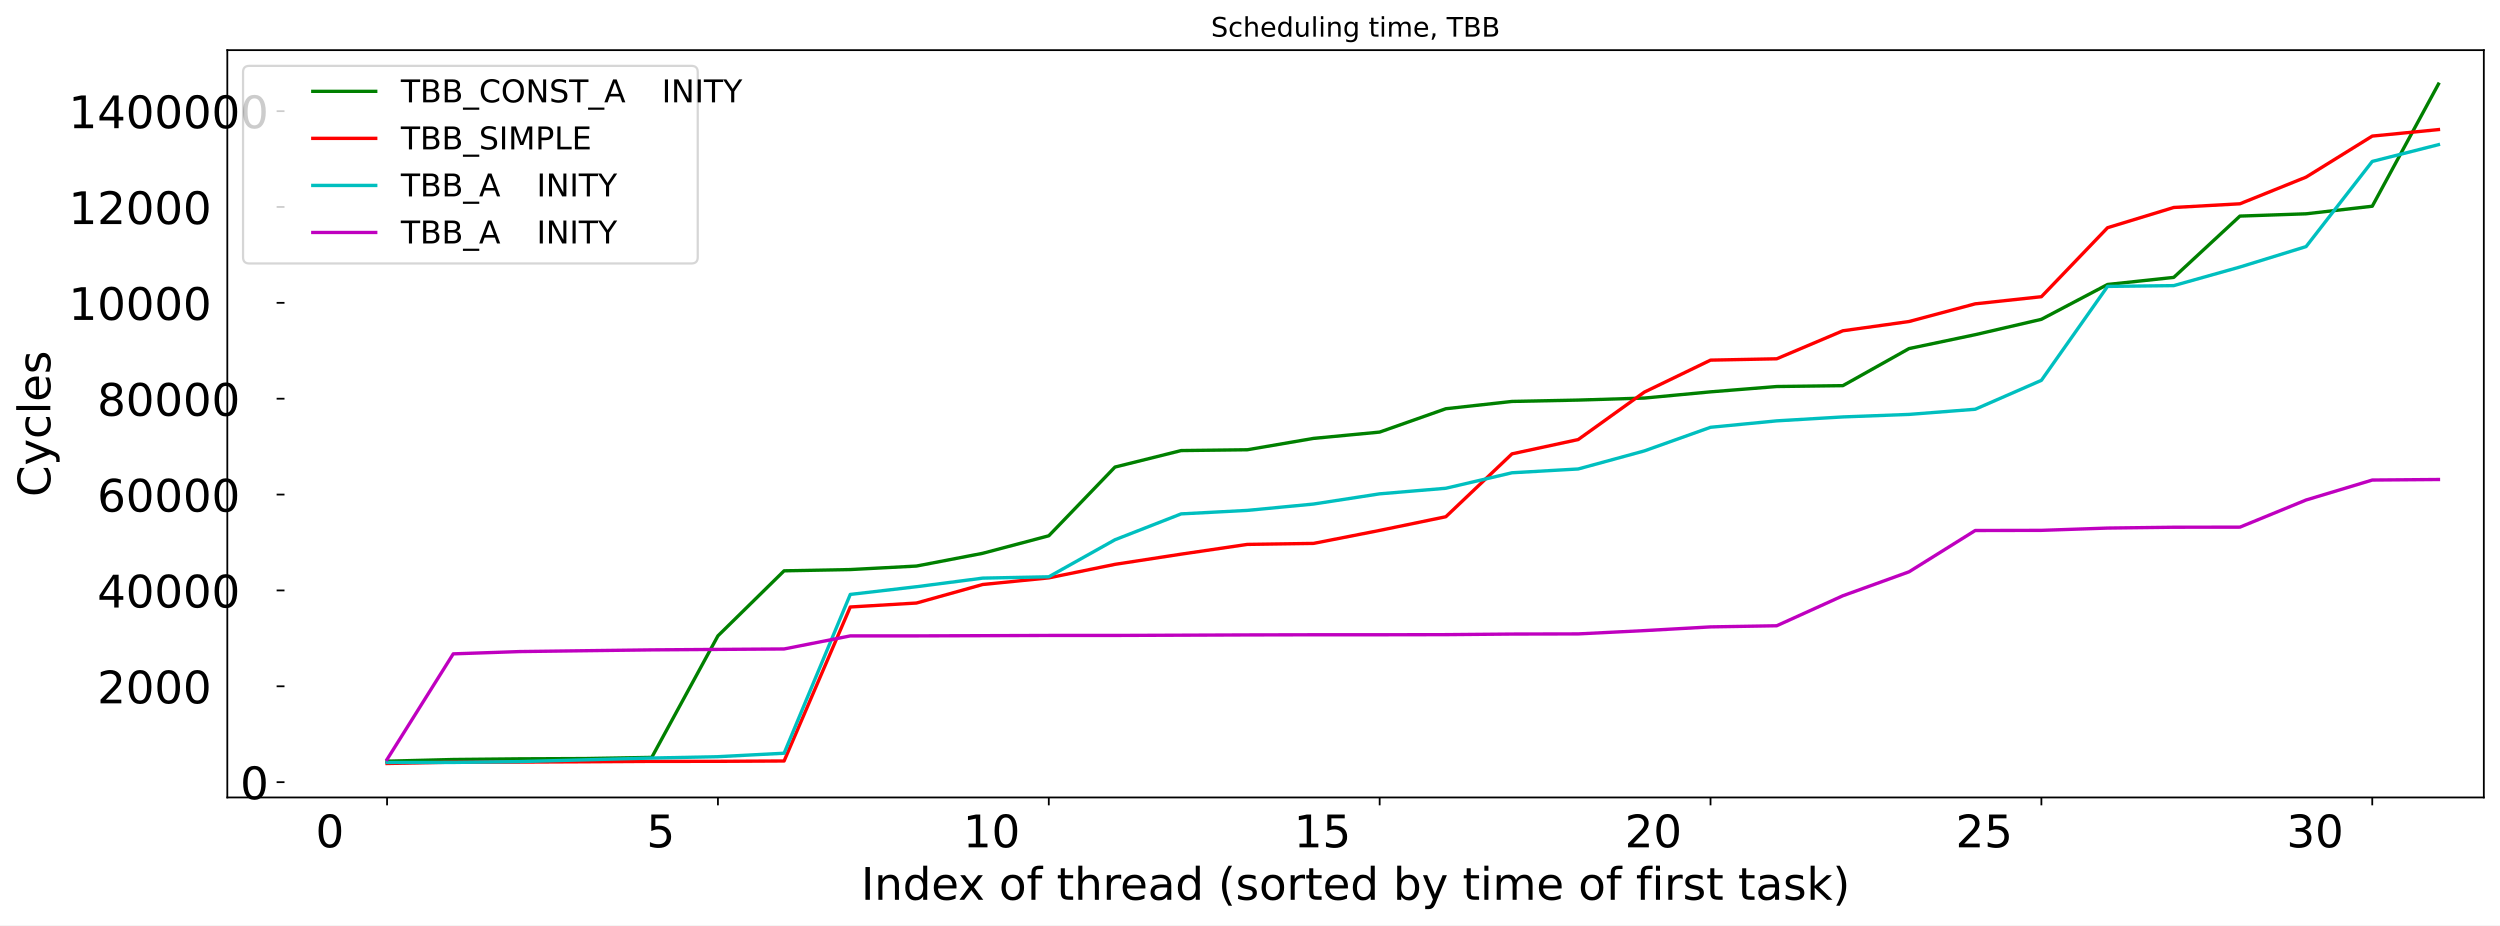
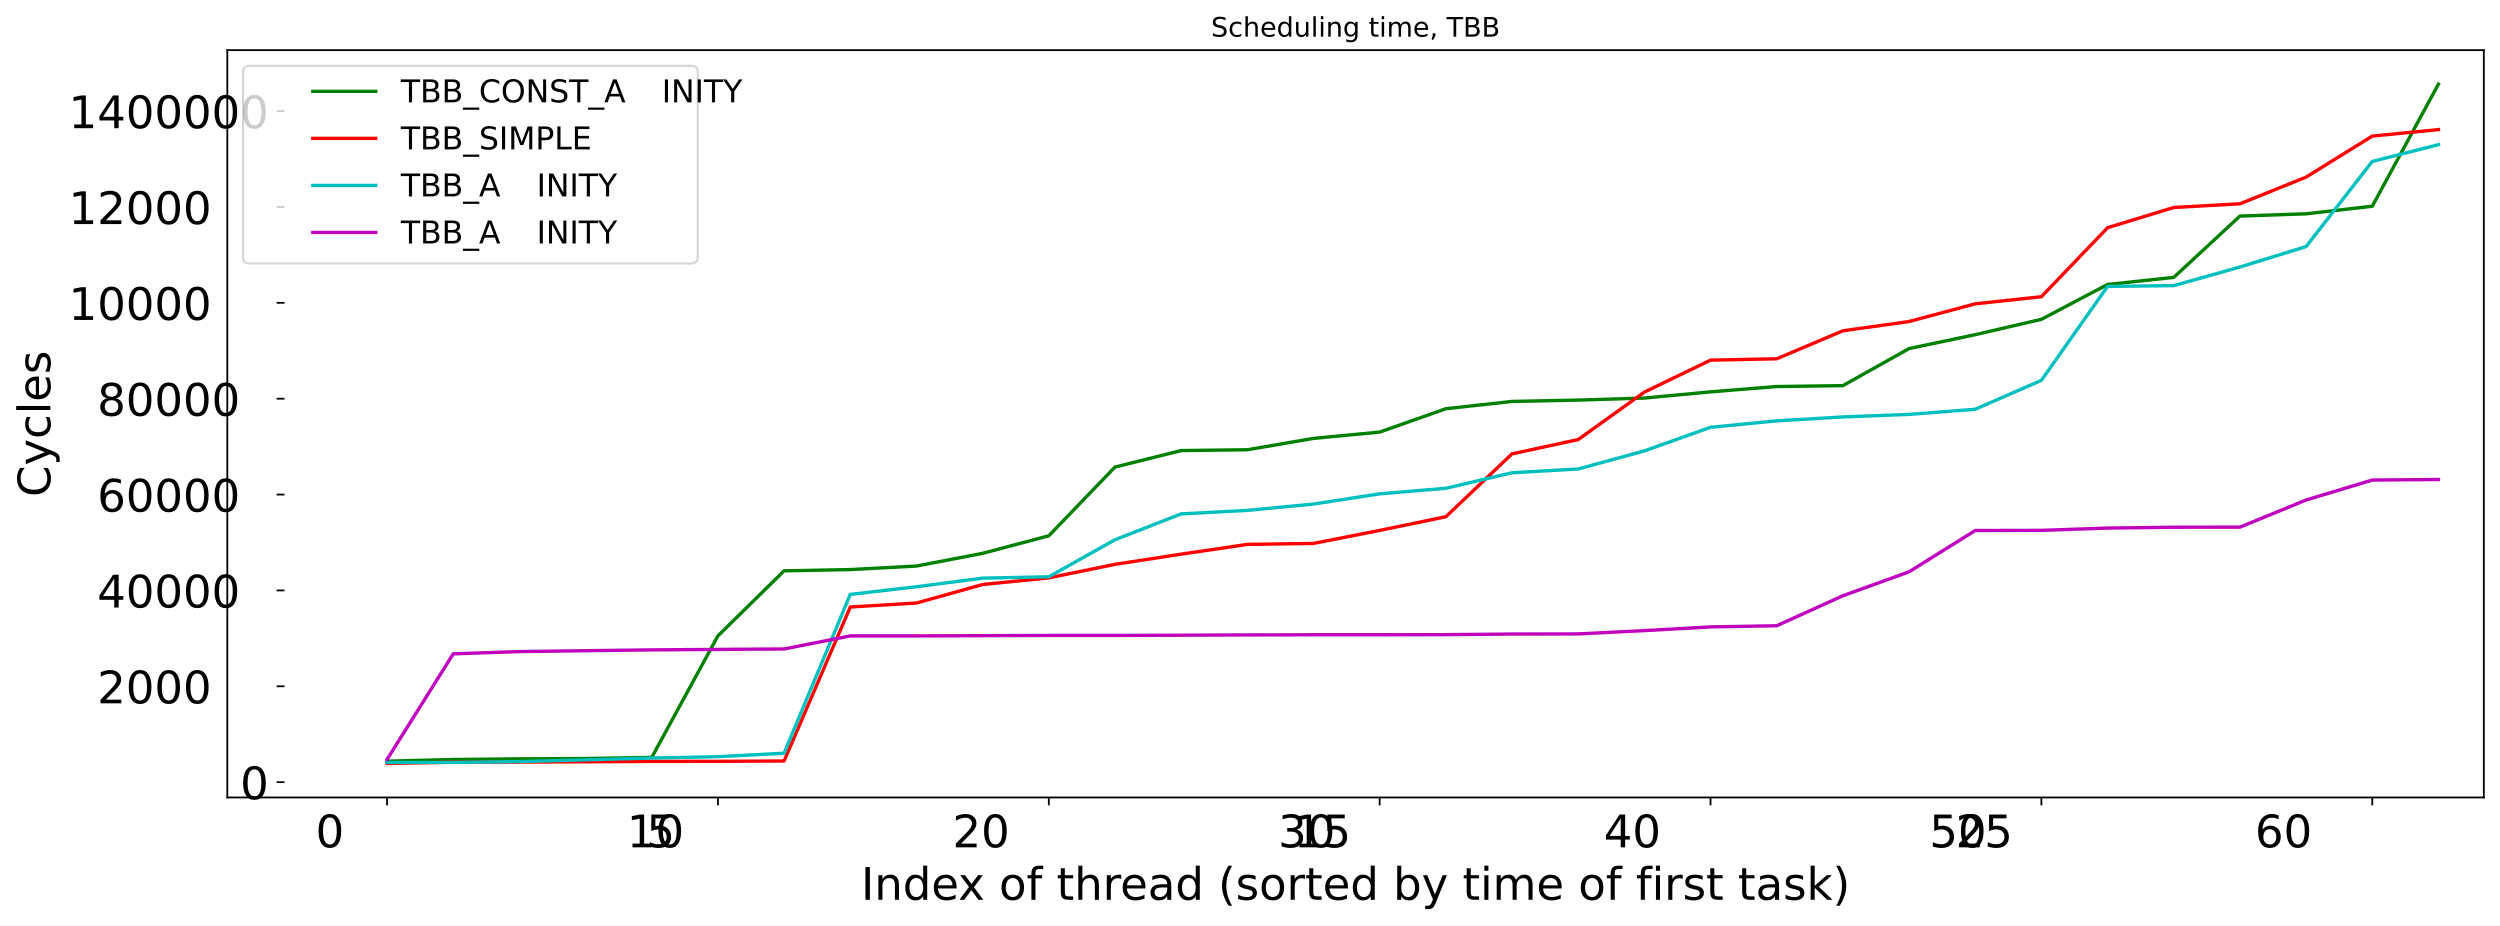
<svg xmlns="http://www.w3.org/2000/svg" xmlns:xlink="http://www.w3.org/1999/xlink" width="1112.781pt" height="411.871pt" viewBox="0 0 1112.781 411.871" version="1.1">
  <defs>
    <style type="text/css">*{stroke-linejoin: round; stroke-linecap: butt}</style>
  </defs>
  <g id="figure_1">
    <g id="patch_1">
      <path d="M 0 411.871  L 1112.781 411.871  L 1112.781 0  L 0 0  z " style="fill: #ffffff" />
    </g>
    <g id="axes_1">
      <g id="patch_2">
        <path d="M 101.181 354.958  L 1105.581 354.958  L 1105.581 22.318  L 101.181 22.318  z " style="fill: #ffffff" />
      </g>
      <g id="matplotlib.axis_1">
        <g id="xtick_1">
          <g id="line2d_1">
            <defs>
              <path id="mb78a1e499e" d="M 0 0  L 0 3.5  " style="stroke: #000000; stroke-width: 0.8" />
            </defs>
            <g>
              <use xlink:href="#mb78a1e499e" x="172.286" y="354.958" style="stroke: #000000; stroke-width: 0.8" />
            </g>
          </g>
          <g id="text_1">
            <g transform="translate(140.4733 377.155) scale(0.2 -0.2)">
              <defs>
                <path id="DejaVuSans-30" d="M 2034 4250  Q 1547 4250 1301 3770  Q 1056 3291 1056 2328  Q 1056 1369 1301 889  Q 1547 409 2034 409  Q 2525 409 2770 889  Q 3016 1369 3016 2328  Q 3016 3291 2770 3770  Q 2525 4250 2034 4250  z M 2034 4750  Q 2819 4750 3233 4129  Q 3647 3509 3647 2328  Q 3647 1150 3233 529  Q 2819 -91 2034 -91  Q 1250 -91 836 529  Q 422 1150 422 2328  Q 422 3509 836 4129  Q 1250 4750 2034 4750  z " transform="scale(0.015625)" />
              </defs>
              <use xlink:href="#DejaVuSans-30" />
            </g>
          </g>
        </g>
        <g id="xtick_2">
          <g id="line2d_2">
            <g>
              <use xlink:href="#mb78a1e499e" x="319.559" y="354.958" style="stroke: #000000; stroke-width: 0.8" />
            </g>
          </g>
          <g id="text_2">
            <g transform="translate(287.746 377.155) scale(0.2 -0.2)">
              <defs>
                <path id="DejaVuSans-35" d="M 691 4666  L 3169 4666  L 3169 4134  L 1269 4134  L 1269 2991  Q 1406 3038 1543 3061  Q 1681 3084 1819 3084  Q 2600 3084 3056 2656  Q 3513 2228 3513 1497  Q 3513 744 3044 326  Q 2575 -91 1722 -91  Q 1428 -91 1123 -41  Q 819 9 494 109  L 494 744  Q 775 591 1075 516  Q 1375 441 1709 441  Q 2250 441 2565 725  Q 2881 1009 2881 1497  Q 2881 1984 2565 2268  Q 2250 2553 1709 2553  Q 1456 2553 1204 2497  Q 953 2441 691 2322  L 691 4666  z " transform="scale(0.015625)" />
              </defs>
              <use xlink:href="#DejaVuSans-35" />
            </g>
          </g>
        </g>
        <g id="xtick_3">
          <g id="line2d_3">
            <g>
              <use xlink:href="#mb78a1e499e" x="466.831" y="354.958" style="stroke: #000000; stroke-width: 0.8" />
            </g>
          </g>
          <g id="text_3">
-             <g transform="translate(428.6562 377.155) scale(0.2 -0.2)">
+             <g transform="translate(279.0459 377.155) scale(0.2 -0.2)">
              <defs>
                <path id="DejaVuSans-31" d="M 794 531  L 1825 531  L 1825 4091  L 703 3866  L 703 4441  L 1819 4666  L 2450 4666  L 2450 531  L 3481 531  L 3481 0  L 794 0  L 794 531  z " transform="scale(0.015625)" />
              </defs>
              <use xlink:href="#DejaVuSans-31" />
              <use xlink:href="#DejaVuSans-30" x="63.623" />
            </g>
          </g>
        </g>
        <g id="xtick_4">
          <g id="line2d_4">
            <g>
              <use xlink:href="#mb78a1e499e" x="614.104" y="354.958" style="stroke: #000000; stroke-width: 0.8" />
            </g>
          </g>
          <g id="text_4">
            <g transform="translate(575.929 377.155) scale(0.2 -0.2)">
              <use xlink:href="#DejaVuSans-31" />
              <use xlink:href="#DejaVuSans-35" x="63.623" />
            </g>
          </g>
        </g>
        <g id="xtick_5">
          <g id="line2d_5">
            <g>
              <use xlink:href="#mb78a1e499e" x="761.377" y="354.958" style="stroke: #000000; stroke-width: 0.8" />
            </g>
          </g>
-           <g id="text_5">
-             <g transform="translate(723.2017 377.155) scale(0.2 -0.2)">
+           <g id="text_3">
+             <g transform="translate(423.9809 377.155) scale(0.2 -0.2)">
              <defs>
                <path id="DejaVuSans-32" d="M 1228 531  L 3431 531  L 3431 0  L 469 0  L 469 531  Q 828 903 1448 1529  Q 2069 2156 2228 2338  Q 2531 2678 2651 2914  Q 2772 3150 2772 3378  Q 2772 3750 2511 3984  Q 2250 4219 1831 4219  Q 1534 4219 1204 4116  Q 875 4013 500 3803  L 500 4441  Q 881 4594 1212 4672  Q 1544 4750 1819 4750  Q 2544 4750 2975 4387  Q 3406 4025 3406 3419  Q 3406 3131 3298 2873  Q 3191 2616 2906 2266  Q 2828 2175 2409 1742  Q 1991 1309 1228 531  z " transform="scale(0.015625)" />
              </defs>
              <use xlink:href="#DejaVuSans-32" />
              <use xlink:href="#DejaVuSans-30" x="63.623" />
            </g>
          </g>
        </g>
        <g id="xtick_6">
          <g id="line2d_6">
            <g>
              <use xlink:href="#mb78a1e499e" x="908.649" y="354.958" style="stroke: #000000; stroke-width: 0.8" />
            </g>
          </g>
          <g id="text_6">
            <g transform="translate(870.4744 377.155) scale(0.2 -0.2)">
              <use xlink:href="#DejaVuSans-32" />
              <use xlink:href="#DejaVuSans-35" x="63.623" />
            </g>
          </g>
        </g>
        <g id="xtick_7">
          <g id="line2d_7">
            <g>
              <use xlink:href="#mb78a1e499e" x="1055.922" y="354.958" style="stroke: #000000; stroke-width: 0.8" />
            </g>
          </g>
+           <g id="text_4">
+             <g transform="translate(568.916 377.155) scale(0.2 -0.2)">
+               <defs>
+                 <path id="DejaVuSans-33" d="M 2597 2516  Q 3050 2419 3304 2112  Q 3559 1806 3559 1356  Q 3559 666 3084 287  Q 2609 -91 1734 -91  Q 1441 -91 1130 -33  Q 819 25 488 141  L 488 750  Q 750 597 1062 519  Q 1375 441 1716 441  Q 2309 441 2620 675  Q 2931 909 2931 1356  Q 2931 1769 2642 2001  Q 2353 2234 1838 2234  L 1294 2234  L 1294 2753  L 1863 2753  Q 2328 2753 2575 2939  Q 2822 3125 2822 3475  Q 2822 3834 2567 4026  Q 2313 4219 1838 4219  Q 1578 4219 1281 4162  Q 984 4106 628 3988  L 628 4550  Q 988 4650 1302 4700  Q 1616 4750 1894 4750  Q 2613 4750 3031 4423  Q 3450 4097 3450 3541  Q 3450 3153 3228 2886  Q 3006 2619 2597 2516  z " transform="scale(0.015625)" />
+               </defs>
+               <use xlink:href="#DejaVuSans-33" />
+               <use xlink:href="#DejaVuSans-30" x="63.623" />
+             </g>
+           </g>
+         </g>
+         <g id="xtick_5">
+           <g id="line2d_5">
+             <g>
+               <use xlink:href="#ma09b429ddc" x="726.576" y="354.958" style="stroke: #000000; stroke-width: 0.8" />
+             </g>
+           </g>
+           <g id="text_5">
+             <g transform="translate(713.8511 377.155) scale(0.2 -0.2)">
+               <defs>
+                 <path id="DejaVuSans-34" d="M 2419 4116  L 825 1625  L 2419 1625  L 2419 4116  z M 2253 4666  L 3047 4666  L 3047 1625  L 3713 1625  L 3713 1100  L 3047 1100  L 3047 0  L 2419 0  L 2419 1100  L 313 1100  L 313 1709  L 2253 4666  z " transform="scale(0.015625)" />
+               </defs>
+               <use xlink:href="#DejaVuSans-34" />
+               <use xlink:href="#DejaVuSans-30" x="63.623" />
+             </g>
+           </g>
+         </g>
+         <g id="xtick_6">
+           <g id="line2d_6">
+             <g>
+               <use xlink:href="#ma09b429ddc" x="871.511" y="354.958" style="stroke: #000000; stroke-width: 0.8" />
+             </g>
+           </g>
+           <g id="text_6">
+             <g transform="translate(858.7861 377.155) scale(0.2 -0.2)">
+               <defs>
+                 <path id="DejaVuSans-35" d="M 691 4666  L 3169 4666  L 3169 4134  L 1269 4134  L 1269 2991  Q 1406 3038 1543 3061  Q 1681 3084 1819 3084  Q 2600 3084 3056 2656  Q 3513 2228 3513 1497  Q 3513 744 3044 326  Q 2575 -91 1722 -91  Q 1428 -91 1123 -41  Q 819 9 494 109  L 494 744  Q 775 591 1075 516  Q 1375 441 1709 441  Q 2250 441 2565 725  Q 2881 1009 2881 1497  Q 2881 1984 2565 2268  Q 2250 2553 1709 2553  Q 1456 2553 1204 2497  Q 953 2441 691 2322  L 691 4666  z " transform="scale(0.015625)" />
+               </defs>
+               <use xlink:href="#DejaVuSans-35" />
+               <use xlink:href="#DejaVuSans-30" x="63.623" />
+             </g>
+           </g>
+         </g>
+         <g id="xtick_7">
+           <g id="line2d_7">
+             <g>
+               <use xlink:href="#ma09b429ddc" x="1016.446" y="354.958" style="stroke: #000000; stroke-width: 0.8" />
+             </g>
+           </g>
          <g id="text_7">
-             <g transform="translate(1017.747 377.155) scale(0.2 -0.2)">
-               <defs>
-                 <path id="DejaVuSans-33" d="M 2597 2516  Q 3050 2419 3304 2112  Q 3559 1806 3559 1356  Q 3559 666 3084 287  Q 2609 -91 1734 -91  Q 1441 -91 1130 -33  Q 819 25 488 141  L 488 750  Q 750 597 1062 519  Q 1375 441 1716 441  Q 2309 441 2620 675  Q 2931 909 2931 1356  Q 2931 1769 2642 2001  Q 2353 2234 1838 2234  L 1294 2234  L 1294 2753  L 1863 2753  Q 2328 2753 2575 2939  Q 2822 3125 2822 3475  Q 2822 3834 2567 4026  Q 2313 4219 1838 4219  Q 1578 4219 1281 4162  Q 984 4106 628 3988  L 628 4550  Q 988 4650 1302 4700  Q 1616 4750 1894 4750  Q 2613 4750 3031 4423  Q 3450 4097 3450 3541  Q 3450 3153 3228 2886  Q 3006 2619 2597 2516  z " transform="scale(0.015625)" />
-               </defs>
-               <use xlink:href="#DejaVuSans-33" />
+             <g transform="translate(1003.721 377.155) scale(0.2 -0.2)">
+               <defs>
+                 <path id="DejaVuSans-36" d="M 2113 2584  Q 1688 2584 1439 2293  Q 1191 2003 1191 1497  Q 1191 994 1439 701  Q 1688 409 2113 409  Q 2538 409 2786 701  Q 3034 994 3034 1497  Q 3034 2003 2786 2293  Q 2538 2584 2113 2584  z M 3366 4563  L 3366 3988  Q 3128 4100 2886 4159  Q 2644 4219 2406 4219  Q 1781 4219 1451 3797  Q 1122 3375 1075 2522  Q 1259 2794 1537 2939  Q 1816 3084 2150 3084  Q 2853 3084 3261 2657  Q 3669 2231 3669 1497  Q 3669 778 3244 343  Q 2819 -91 2113 -91  Q 1303 -91 875 529  Q 447 1150 447 2328  Q 447 3434 972 4092  Q 1497 4750 2381 4750  Q 2619 4750 2861 4703  Q 3103 4656 3366 4563  z " transform="scale(0.015625)" />
+               </defs>
+               <use xlink:href="#DejaVuSans-36" />
              <use xlink:href="#DejaVuSans-30" x="63.623" />
            </g>
          </g>
        </g>
        <g id="text_8">
          <g transform="translate(383.2609 400.5113) scale(0.2 -0.2)">
            <defs>
              <path id="DejaVuSans-49" d="M 628 4666  L 1259 4666  L 1259 0  L 628 0  L 628 4666  z " transform="scale(0.015625)" />
              <path id="DejaVuSans-6e" d="M 3513 2113  L 3513 0  L 2938 0  L 2938 2094  Q 2938 2591 2744 2837  Q 2550 3084 2163 3084  Q 1697 3084 1428 2787  Q 1159 2491 1159 1978  L 1159 0  L 581 0  L 581 3500  L 1159 3500  L 1159 2956  Q 1366 3272 1645 3428  Q 1925 3584 2291 3584  Q 2894 3584 3203 3211  Q 3513 2838 3513 2113  z " transform="scale(0.015625)" />
              <path id="DejaVuSans-64" d="M 2906 2969  L 2906 4863  L 3481 4863  L 3481 0  L 2906 0  L 2906 525  Q 2725 213 2448 61  Q 2172 -91 1784 -91  Q 1150 -91 751 415  Q 353 922 353 1747  Q 353 2572 751 3078  Q 1150 3584 1784 3584  Q 2172 3584 2448 3432  Q 2725 3281 2906 2969  z M 947 1747  Q 947 1113 1208 752  Q 1469 391 1925 391  Q 2381 391 2643 752  Q 2906 1113 2906 1747  Q 2906 2381 2643 2742  Q 2381 3103 1925 3103  Q 1469 3103 1208 2742  Q 947 2381 947 1747  z " transform="scale(0.015625)" />
              <path id="DejaVuSans-65" d="M 3597 1894  L 3597 1613  L 953 1613  Q 991 1019 1311 708  Q 1631 397 2203 397  Q 2534 397 2845 478  Q 3156 559 3463 722  L 3463 178  Q 3153 47 2828 -22  Q 2503 -91 2169 -91  Q 1331 -91 842 396  Q 353 884 353 1716  Q 353 2575 817 3079  Q 1281 3584 2069 3584  Q 2775 3584 3186 3129  Q 3597 2675 3597 1894  z M 3022 2063  Q 3016 2534 2758 2815  Q 2500 3097 2075 3097  Q 1594 3097 1305 2825  Q 1016 2553 972 2059  L 3022 2063  z " transform="scale(0.015625)" />
              <path id="DejaVuSans-78" d="M 3513 3500  L 2247 1797  L 3578 0  L 2900 0  L 1881 1375  L 863 0  L 184 0  L 1544 1831  L 300 3500  L 978 3500  L 1906 2253  L 2834 3500  L 3513 3500  z " transform="scale(0.015625)" />
              <path id="DejaVuSans-20" transform="scale(0.015625)" />
              <path id="DejaVuSans-6f" d="M 1959 3097  Q 1497 3097 1228 2736  Q 959 2375 959 1747  Q 959 1119 1226 758  Q 1494 397 1959 397  Q 2419 397 2687 759  Q 2956 1122 2956 1747  Q 2956 2369 2687 2733  Q 2419 3097 1959 3097  z M 1959 3584  Q 2709 3584 3137 3096  Q 3566 2609 3566 1747  Q 3566 888 3137 398  Q 2709 -91 1959 -91  Q 1206 -91 779 398  Q 353 888 353 1747  Q 353 2609 779 3096  Q 1206 3584 1959 3584  z " transform="scale(0.015625)" />
              <path id="DejaVuSans-66" d="M 2375 4863  L 2375 4384  L 1825 4384  Q 1516 4384 1395 4259  Q 1275 4134 1275 3809  L 1275 3500  L 2222 3500  L 2222 3053  L 1275 3053  L 1275 0  L 697 0  L 697 3053  L 147 3053  L 147 3500  L 697 3500  L 697 3744  Q 697 4328 969 4595  Q 1241 4863 1831 4863  L 2375 4863  z " transform="scale(0.015625)" />
              <path id="DejaVuSans-74" d="M 1172 4494  L 1172 3500  L 2356 3500  L 2356 3053  L 1172 3053  L 1172 1153  Q 1172 725 1289 603  Q 1406 481 1766 481  L 2356 481  L 2356 0  L 1766 0  Q 1100 0 847 248  Q 594 497 594 1153  L 594 3053  L 172 3053  L 172 3500  L 594 3500  L 594 4494  L 1172 4494  z " transform="scale(0.015625)" />
              <path id="DejaVuSans-68" d="M 3513 2113  L 3513 0  L 2938 0  L 2938 2094  Q 2938 2591 2744 2837  Q 2550 3084 2163 3084  Q 1697 3084 1428 2787  Q 1159 2491 1159 1978  L 1159 0  L 581 0  L 581 4863  L 1159 4863  L 1159 2956  Q 1366 3272 1645 3428  Q 1925 3584 2291 3584  Q 2894 3584 3203 3211  Q 3513 2838 3513 2113  z " transform="scale(0.015625)" />
              <path id="DejaVuSans-72" d="M 2631 2963  Q 2534 3019 2420 3045  Q 2306 3072 2169 3072  Q 1681 3072 1420 2755  Q 1159 2438 1159 1844  L 1159 0  L 581 0  L 581 3500  L 1159 3500  L 1159 2956  Q 1341 3275 1631 3429  Q 1922 3584 2338 3584  Q 2397 3584 2469 3576  Q 2541 3569 2628 3553  L 2631 2963  z " transform="scale(0.015625)" />
              <path id="DejaVuSans-61" d="M 2194 1759  Q 1497 1759 1228 1600  Q 959 1441 959 1056  Q 959 750 1161 570  Q 1363 391 1709 391  Q 2188 391 2477 730  Q 2766 1069 2766 1631  L 2766 1759  L 2194 1759  z M 3341 1997  L 3341 0  L 2766 0  L 2766 531  Q 2569 213 2275 61  Q 1981 -91 1556 -91  Q 1019 -91 701 211  Q 384 513 384 1019  Q 384 1609 779 1909  Q 1175 2209 1959 2209  L 2766 2209  L 2766 2266  Q 2766 2663 2505 2880  Q 2244 3097 1772 3097  Q 1472 3097 1187 3025  Q 903 2953 641 2809  L 641 3341  Q 956 3463 1253 3523  Q 1550 3584 1831 3584  Q 2591 3584 2966 3190  Q 3341 2797 3341 1997  z " transform="scale(0.015625)" />
              <path id="DejaVuSans-28" d="M 1984 4856  Q 1566 4138 1362 3434  Q 1159 2731 1159 2009  Q 1159 1288 1364 580  Q 1569 -128 1984 -844  L 1484 -844  Q 1016 -109 783 600  Q 550 1309 550 2009  Q 550 2706 781 3412  Q 1013 4119 1484 4856  L 1984 4856  z " transform="scale(0.015625)" />
              <path id="DejaVuSans-73" d="M 2834 3397  L 2834 2853  Q 2591 2978 2328 3040  Q 2066 3103 1784 3103  Q 1356 3103 1142 2972  Q 928 2841 928 2578  Q 928 2378 1081 2264  Q 1234 2150 1697 2047  L 1894 2003  Q 2506 1872 2764 1633  Q 3022 1394 3022 966  Q 3022 478 2636 193  Q 2250 -91 1575 -91  Q 1294 -91 989 -36  Q 684 19 347 128  L 347 722  Q 666 556 975 473  Q 1284 391 1588 391  Q 1994 391 2212 530  Q 2431 669 2431 922  Q 2431 1156 2273 1281  Q 2116 1406 1581 1522  L 1381 1569  Q 847 1681 609 1914  Q 372 2147 372 2553  Q 372 3047 722 3315  Q 1072 3584 1716 3584  Q 2034 3584 2315 3537  Q 2597 3491 2834 3397  z " transform="scale(0.015625)" />
              <path id="DejaVuSans-62" d="M 3116 1747  Q 3116 2381 2855 2742  Q 2594 3103 2138 3103  Q 1681 3103 1420 2742  Q 1159 2381 1159 1747  Q 1159 1113 1420 752  Q 1681 391 2138 391  Q 2594 391 2855 752  Q 3116 1113 3116 1747  z M 1159 2969  Q 1341 3281 1617 3432  Q 1894 3584 2278 3584  Q 2916 3584 3314 3078  Q 3713 2572 3713 1747  Q 3713 922 3314 415  Q 2916 -91 2278 -91  Q 1894 -91 1617 61  Q 1341 213 1159 525  L 1159 0  L 581 0  L 581 4863  L 1159 4863  L 1159 2969  z " transform="scale(0.015625)" />
              <path id="DejaVuSans-79" d="M 2059 -325  Q 1816 -950 1584 -1140  Q 1353 -1331 966 -1331  L 506 -1331  L 506 -850  L 844 -850  Q 1081 -850 1212 -737  Q 1344 -625 1503 -206  L 1606 56  L 191 3500  L 800 3500  L 1894 763  L 2988 3500  L 3597 3500  L 2059 -325  z " transform="scale(0.015625)" />
              <path id="DejaVuSans-69" d="M 603 3500  L 1178 3500  L 1178 0  L 603 0  L 603 3500  z M 603 4863  L 1178 4863  L 1178 4134  L 603 4134  L 603 4863  z " transform="scale(0.015625)" />
              <path id="DejaVuSans-6d" d="M 3328 2828  Q 3544 3216 3844 3400  Q 4144 3584 4550 3584  Q 5097 3584 5394 3201  Q 5691 2819 5691 2113  L 5691 0  L 5113 0  L 5113 2094  Q 5113 2597 4934 2840  Q 4756 3084 4391 3084  Q 3944 3084 3684 2787  Q 3425 2491 3425 1978  L 3425 0  L 2847 0  L 2847 2094  Q 2847 2600 2669 2842  Q 2491 3084 2119 3084  Q 1678 3084 1418 2786  Q 1159 2488 1159 1978  L 1159 0  L 581 0  L 581 3500  L 1159 3500  L 1159 2956  Q 1356 3278 1631 3431  Q 1906 3584 2284 3584  Q 2666 3584 2933 3390  Q 3200 3197 3328 2828  z " transform="scale(0.015625)" />
              <path id="DejaVuSans-6b" d="M 581 4863  L 1159 4863  L 1159 1991  L 2875 3500  L 3609 3500  L 1753 1863  L 3688 0  L 2938 0  L 1159 1709  L 1159 0  L 581 0  L 581 4863  z " transform="scale(0.015625)" />
              <path id="DejaVuSans-29" d="M 513 4856  L 1013 4856  Q 1481 4119 1714 3412  Q 1947 2706 1947 2009  Q 1947 1309 1714 600  Q 1481 -109 1013 -844  L 513 -844  Q 928 -128 1133 580  Q 1338 1288 1338 2009  Q 1338 2731 1133 3434  Q 928 4138 513 4856  z " transform="scale(0.015625)" />
            </defs>
            <use xlink:href="#DejaVuSans-49" />
            <use xlink:href="#DejaVuSans-6e" x="29.492" />
            <use xlink:href="#DejaVuSans-64" x="92.871" />
            <use xlink:href="#DejaVuSans-65" x="156.348" />
            <use xlink:href="#DejaVuSans-78" x="216.121" />
            <use xlink:href="#DejaVuSans-20" x="275.301" />
            <use xlink:href="#DejaVuSans-6f" x="307.088" />
            <use xlink:href="#DejaVuSans-66" x="368.27" />
            <use xlink:href="#DejaVuSans-20" x="403.475" />
            <use xlink:href="#DejaVuSans-74" x="435.262" />
            <use xlink:href="#DejaVuSans-68" x="474.471" />
            <use xlink:href="#DejaVuSans-72" x="537.85" />
            <use xlink:href="#DejaVuSans-65" x="576.713" />
            <use xlink:href="#DejaVuSans-61" x="638.236" />
            <use xlink:href="#DejaVuSans-64" x="699.516" />
            <use xlink:href="#DejaVuSans-20" x="762.992" />
            <use xlink:href="#DejaVuSans-28" x="794.779" />
            <use xlink:href="#DejaVuSans-73" x="833.793" />
            <use xlink:href="#DejaVuSans-6f" x="885.893" />
            <use xlink:href="#DejaVuSans-72" x="947.074" />
            <use xlink:href="#DejaVuSans-74" x="988.188" />
            <use xlink:href="#DejaVuSans-65" x="1027.396" />
            <use xlink:href="#DejaVuSans-64" x="1088.92" />
            <use xlink:href="#DejaVuSans-20" x="1152.396" />
            <use xlink:href="#DejaVuSans-62" x="1184.184" />
            <use xlink:href="#DejaVuSans-79" x="1247.66" />
            <use xlink:href="#DejaVuSans-20" x="1306.84" />
            <use xlink:href="#DejaVuSans-74" x="1338.627" />
            <use xlink:href="#DejaVuSans-69" x="1377.836" />
            <use xlink:href="#DejaVuSans-6d" x="1405.619" />
            <use xlink:href="#DejaVuSans-65" x="1503.031" />
            <use xlink:href="#DejaVuSans-20" x="1564.555" />
            <use xlink:href="#DejaVuSans-6f" x="1596.342" />
            <use xlink:href="#DejaVuSans-66" x="1657.523" />
            <use xlink:href="#DejaVuSans-20" x="1692.729" />
            <use xlink:href="#DejaVuSans-66" x="1724.516" />
            <use xlink:href="#DejaVuSans-69" x="1759.721" />
            <use xlink:href="#DejaVuSans-72" x="1787.504" />
            <use xlink:href="#DejaVuSans-73" x="1828.617" />
            <use xlink:href="#DejaVuSans-74" x="1880.717" />
            <use xlink:href="#DejaVuSans-20" x="1919.926" />
            <use xlink:href="#DejaVuSans-74" x="1951.713" />
            <use xlink:href="#DejaVuSans-61" x="1990.922" />
            <use xlink:href="#DejaVuSans-73" x="2052.201" />
            <use xlink:href="#DejaVuSans-6b" x="2104.301" />
            <use xlink:href="#DejaVuSans-29" x="2162.211" />
          </g>
        </g>
      </g>
      <g id="matplotlib.axis_2">
        <g id="ytick_1">
          <g id="line2d_8">
            <defs>
              <path id="m33eadae5eb" d="M 0 0  L -3.5 0  " style="stroke: #000000; stroke-width: 0.8" />
            </defs>
            <g>
              <use xlink:href="#m33eadae5eb" x="126.631" y="348.146" style="stroke: #000000; stroke-width: 0.8" />
            </g>
          </g>
          <g id="text_9">
            <g transform="translate(106.9062 355.7441) scale(0.2 -0.2)">
              <use xlink:href="#DejaVuSans-30" />
            </g>
          </g>
        </g>
        <g id="ytick_2">
          <g id="line2d_9">
            <g>
              <use xlink:href="#m33eadae5eb" x="126.631" y="305.477" style="stroke: #000000; stroke-width: 0.8" />
            </g>
          </g>
          <g id="text_10">
            <g transform="translate(43.28125 313.0759) scale(0.2 -0.2)">
              <use xlink:href="#DejaVuSans-32" />
              <use xlink:href="#DejaVuSans-30" x="63.623" />
              <use xlink:href="#DejaVuSans-30" x="127.246" />
              <use xlink:href="#DejaVuSans-30" x="190.869" />
            </g>
          </g>
        </g>
        <g id="ytick_3">
          <g id="line2d_10">
            <g>
              <use xlink:href="#m33eadae5eb" x="126.631" y="262.809" style="stroke: #000000; stroke-width: 0.8" />
            </g>
          </g>
          <g id="text_11">
            <g transform="translate(43.28125 270.4077) scale(0.2 -0.2)">
              <defs>
                <path id="DejaVuSans-34" d="M 2419 4116  L 825 1625  L 2419 1625  L 2419 4116  z M 2253 4666  L 3047 4666  L 3047 1625  L 3713 1625  L 3713 1100  L 3047 1100  L 3047 0  L 2419 0  L 2419 1100  L 313 1100  L 313 1709  L 2253 4666  z " transform="scale(0.015625)" />
              </defs>
              <use xlink:href="#DejaVuSans-34" />
              <use xlink:href="#DejaVuSans-30" x="63.623" />
              <use xlink:href="#DejaVuSans-30" x="127.246" />
              <use xlink:href="#DejaVuSans-30" x="190.869" />
              <use xlink:href="#DejaVuSans-30" x="254.492" />
            </g>
          </g>
        </g>
        <g id="ytick_4">
          <g id="line2d_11">
            <g>
              <use xlink:href="#m33eadae5eb" x="126.631" y="220.141" style="stroke: #000000; stroke-width: 0.8" />
            </g>
          </g>
          <g id="text_12">
            <g transform="translate(43.28125 227.7395) scale(0.2 -0.2)">
              <defs>
                <path id="DejaVuSans-36" d="M 2113 2584  Q 1688 2584 1439 2293  Q 1191 2003 1191 1497  Q 1191 994 1439 701  Q 1688 409 2113 409  Q 2538 409 2786 701  Q 3034 994 3034 1497  Q 3034 2003 2786 2293  Q 2538 2584 2113 2584  z M 3366 4563  L 3366 3988  Q 3128 4100 2886 4159  Q 2644 4219 2406 4219  Q 1781 4219 1451 3797  Q 1122 3375 1075 2522  Q 1259 2794 1537 2939  Q 1816 3084 2150 3084  Q 2853 3084 3261 2657  Q 3669 2231 3669 1497  Q 3669 778 3244 343  Q 2819 -91 2113 -91  Q 1303 -91 875 529  Q 447 1150 447 2328  Q 447 3434 972 4092  Q 1497 4750 2381 4750  Q 2619 4750 2861 4703  Q 3103 4656 3366 4563  z " transform="scale(0.015625)" />
              </defs>
              <use xlink:href="#DejaVuSans-36" />
              <use xlink:href="#DejaVuSans-30" x="63.623" />
              <use xlink:href="#DejaVuSans-30" x="127.246" />
              <use xlink:href="#DejaVuSans-30" x="190.869" />
              <use xlink:href="#DejaVuSans-30" x="254.492" />
            </g>
          </g>
        </g>
        <g id="ytick_5">
          <g id="line2d_12">
            <g>
              <use xlink:href="#m33eadae5eb" x="126.631" y="177.473" style="stroke: #000000; stroke-width: 0.8" />
            </g>
          </g>
          <g id="text_13">
            <g transform="translate(43.28125 185.0714) scale(0.2 -0.2)">
              <defs>
                <path id="DejaVuSans-38" d="M 2034 2216  Q 1584 2216 1326 1975  Q 1069 1734 1069 1313  Q 1069 891 1326 650  Q 1584 409 2034 409  Q 2484 409 2743 651  Q 3003 894 3003 1313  Q 3003 1734 2745 1975  Q 2488 2216 2034 2216  z M 1403 2484  Q 997 2584 770 2862  Q 544 3141 544 3541  Q 544 4100 942 4425  Q 1341 4750 2034 4750  Q 2731 4750 3128 4425  Q 3525 4100 3525 3541  Q 3525 3141 3298 2862  Q 3072 2584 2669 2484  Q 3125 2378 3379 2068  Q 3634 1759 3634 1313  Q 3634 634 3220 271  Q 2806 -91 2034 -91  Q 1263 -91 848 271  Q 434 634 434 1313  Q 434 1759 690 2068  Q 947 2378 1403 2484  z M 1172 3481  Q 1172 3119 1398 2916  Q 1625 2713 2034 2713  Q 2441 2713 2670 2916  Q 2900 3119 2900 3481  Q 2900 3844 2670 4047  Q 2441 4250 2034 4250  Q 1625 4250 1398 4047  Q 1172 3844 1172 3481  z " transform="scale(0.015625)" />
              </defs>
              <use xlink:href="#DejaVuSans-38" />
              <use xlink:href="#DejaVuSans-30" x="63.623" />
              <use xlink:href="#DejaVuSans-30" x="127.246" />
              <use xlink:href="#DejaVuSans-30" x="190.869" />
              <use xlink:href="#DejaVuSans-30" x="254.492" />
            </g>
          </g>
        </g>
        <g id="ytick_6">
          <g id="line2d_13">
            <g>
              <use xlink:href="#m33eadae5eb" x="126.631" y="134.805" style="stroke: #000000; stroke-width: 0.8" />
            </g>
          </g>
          <g id="text_14">
            <g transform="translate(30.55625 142.4032) scale(0.2 -0.2)">
              <use xlink:href="#DejaVuSans-31" />
              <use xlink:href="#DejaVuSans-30" x="63.623" />
              <use xlink:href="#DejaVuSans-30" x="127.246" />
              <use xlink:href="#DejaVuSans-30" x="190.869" />
              <use xlink:href="#DejaVuSans-30" x="254.492" />
            </g>
          </g>
        </g>
        <g id="ytick_7">
          <g id="line2d_14">
            <g>
              <use xlink:href="#m33eadae5eb" x="126.631" y="92.137" style="stroke: #000000; stroke-width: 0.8" />
            </g>
          </g>
          <g id="text_15">
            <g transform="translate(30.55625 99.73502) scale(0.2 -0.2)">
              <use xlink:href="#DejaVuSans-31" />
              <use xlink:href="#DejaVuSans-32" x="63.623" />
              <use xlink:href="#DejaVuSans-30" x="127.246" />
              <use xlink:href="#DejaVuSans-30" x="190.869" />
              <use xlink:href="#DejaVuSans-30" x="254.492" />
            </g>
          </g>
        </g>
        <g id="ytick_8">
          <g id="line2d_15">
            <g>
              <use xlink:href="#m33eadae5eb" x="126.631" y="49.468" style="stroke: #000000; stroke-width: 0.8" />
            </g>
          </g>
          <g id="text_16">
            <g transform="translate(30.55625 57.06685) scale(0.2 -0.2)">
              <use xlink:href="#DejaVuSans-31" />
              <use xlink:href="#DejaVuSans-34" x="63.623" />
              <use xlink:href="#DejaVuSans-30" x="127.246" />
              <use xlink:href="#DejaVuSans-30" x="190.869" />
              <use xlink:href="#DejaVuSans-30" x="254.492" />
              <use xlink:href="#DejaVuSans-30" x="318.115" />
              <use xlink:href="#DejaVuSans-30" x="381.738" />
            </g>
          </g>
        </g>
        <g id="text_17">
          <g transform="translate(22.39688 221.1788) rotate(-90) scale(0.2 -0.2)">
            <defs>
              <path id="DejaVuSans-43" d="M 4122 4306  L 4122 3641  Q 3803 3938 3442 4084  Q 3081 4231 2675 4231  Q 1875 4231 1450 3742  Q 1025 3253 1025 2328  Q 1025 1406 1450 917  Q 1875 428 2675 428  Q 3081 428 3442 575  Q 3803 722 4122 1019  L 4122 359  Q 3791 134 3420 21  Q 3050 -91 2638 -91  Q 1578 -91 968 557  Q 359 1206 359 2328  Q 359 3453 968 4101  Q 1578 4750 2638 4750  Q 3056 4750 3426 4639  Q 3797 4528 4122 4306  z " transform="scale(0.015625)" />
              <path id="DejaVuSans-63" d="M 3122 3366  L 3122 2828  Q 2878 2963 2633 3030  Q 2388 3097 2138 3097  Q 1578 3097 1268 2742  Q 959 2388 959 1747  Q 959 1106 1268 751  Q 1578 397 2138 397  Q 2388 397 2633 464  Q 2878 531 3122 666  L 3122 134  Q 2881 22 2623 -34  Q 2366 -91 2075 -91  Q 1284 -91 818 406  Q 353 903 353 1747  Q 353 2603 823 3093  Q 1294 3584 2113 3584  Q 2378 3584 2631 3529  Q 2884 3475 3122 3366  z " transform="scale(0.015625)" />
              <path id="DejaVuSans-6c" d="M 603 4863  L 1178 4863  L 1178 0  L 603 0  L 603 4863  z " transform="scale(0.015625)" />
            </defs>
            <use xlink:href="#DejaVuSans-43" />
            <use xlink:href="#DejaVuSans-79" x="69.824" />
            <use xlink:href="#DejaVuSans-63" x="129.004" />
            <use xlink:href="#DejaVuSans-6c" x="183.984" />
            <use xlink:href="#DejaVuSans-65" x="211.768" />
            <use xlink:href="#DejaVuSans-73" x="273.291" />
          </g>
        </g>
      </g>
      <g id="line2d_16">
        <path d="M 172.286 338.814  L 201.74 338.064  L 231.195 337.768  L 260.649 337.636  L 290.104 337.122  L 319.559 283.024  L 349.013 254.079  L 378.468 253.518  L 407.922 251.957  L 437.377 246.286  L 466.831 238.481  L 496.286 207.894  L 525.74 200.556  L 555.195 200.189  L 584.649 195.133  L 614.104 192.322  L 643.559 181.93  L 673.013 178.683  L 702.468 178.082  L 731.922 177.18  L 761.377 174.417  L 790.831 172.048  L 820.286 171.656  L 849.74 155.153  L 879.195 148.969  L 908.649 142.13  L 938.104 126.621  L 967.559 123.471  L 997.013 96.184  L 1026.468 95.168  L 1055.922 91.792  L 1085.377 37.438  " clip-path="url(#pddedd4e743)" style="fill: none; stroke: #008000; stroke-width: 1.5; stroke-linecap: square" />
      </g>
      <g id="line2d_17">
        <path d="M 172.286 339.838  L 201.74 339.235  L 231.195 339.214  L 260.649 339.078  L 290.104 338.898  L 319.559 338.878  L 349.013 338.721  L 378.468 270.18  L 407.922 268.416  L 437.377 260.171  L 466.831 257.217  L 496.286 251.199  L 525.74 246.655  L 555.195 242.322  L 584.649 241.876  L 614.104 236.093  L 643.559 230.007  L 673.013 202.012  L 702.468 195.655  L 731.922 174.531  L 761.377 160.299  L 790.831 159.703  L 820.286 147.229  L 849.74 143.109  L 879.195 135.237  L 908.649 132.068  L 938.104 101.353  L 967.559 92.352  L 997.013 90.711  L 1026.468 78.834  L 1055.922 60.572  L 1085.377 57.679  " clip-path="url(#pddedd4e743)" style="fill: none; stroke: #ff0000; stroke-width: 1.5; stroke-linecap: square" />
      </g>
      <g id="line2d_18">
        <path d="M 172.286 339.387  L 201.74 339.373  L 231.195 338.995  L 260.649 338.211  L 290.104 337.407  L 319.559 336.809  L 349.013 335.268  L 378.468 264.588  L 407.922 261.152  L 437.377 257.332  L 466.831 256.732  L 496.286 240.251  L 525.74 228.734  L 555.195 227.183  L 584.649 224.355  L 614.104 219.813  L 643.559 217.326  L 673.013 210.434  L 702.468 208.747  L 731.922 200.698  L 761.377 190.191  L 790.831 187.328  L 820.286 185.578  L 849.74 184.458  L 879.195 182.158  L 908.649 169.294  L 938.104 127.485  L 967.559 127.136  L 997.013 118.851  L 1026.468 109.762  L 1055.922 71.851  L 1085.377 64.391  " clip-path="url(#pddedd4e743)" style="fill: none; stroke: #00bfbf; stroke-width: 1.5; stroke-linecap: square" />
      </g>
      <g id="line2d_19">
        <path d="M 172.286 338.025  L 201.74 291.041  L 231.195 290.025  L 260.649 289.64  L 290.104 289.267  L 319.559 289.063  L 349.013 288.859  L 378.468 283.044  L 407.922 283.042  L 437.377 282.947  L 466.831 282.846  L 496.286 282.842  L 525.74 282.73  L 555.195 282.612  L 584.649 282.543  L 614.104 282.542  L 643.559 282.49  L 673.013 282.226  L 702.468 282.157  L 731.922 280.692  L 761.377 279.038  L 790.831 278.532  L 820.286 265.17  L 849.74 254.519  L 879.195 236.135  L 908.649 236.067  L 938.104 235.049  L 967.559 234.677  L 997.013 234.641  L 1026.468 222.553  L 1055.922 213.673  L 1085.377 213.432  " clip-path="url(#pddedd4e743)" style="fill: none; stroke: #bf00bf; stroke-width: 1.5; stroke-linecap: square" />
      </g>
      <g id="patch_3">
        <path d="M 101.181 354.958  L 101.181 22.318  " style="fill: none; stroke: #000000; stroke-width: 0.8; stroke-linejoin: miter; stroke-linecap: square" />
      </g>
      <g id="patch_4">
        <path d="M 1105.581 354.958  L 1105.581 22.318  " style="fill: none; stroke: #000000; stroke-width: 0.8; stroke-linejoin: miter; stroke-linecap: square" />
      </g>
      <g id="patch_5">
        <path d="M 101.181 354.958  L 1105.581 354.958  " style="fill: none; stroke: #000000; stroke-width: 0.8; stroke-linejoin: miter; stroke-linecap: square" />
      </g>
      <g id="patch_6">
        <path d="M 101.181 22.318  L 1105.581 22.318  " style="fill: none; stroke: #000000; stroke-width: 0.8; stroke-linejoin: miter; stroke-linecap: square" />
      </g>
      <g id="text_18">
        <g transform="translate(539.0481 16.31812) scale(0.12 -0.12)">
          <defs>
            <path id="DejaVuSans-53" d="M 3425 4513  L 3425 3897  Q 3066 4069 2747 4153  Q 2428 4238 2131 4238  Q 1616 4238 1336 4038  Q 1056 3838 1056 3469  Q 1056 3159 1242 3001  Q 1428 2844 1947 2747  L 2328 2669  Q 3034 2534 3370 2195  Q 3706 1856 3706 1288  Q 3706 609 3251 259  Q 2797 -91 1919 -91  Q 1588 -91 1214 -16  Q 841 59 441 206  L 441 856  Q 825 641 1194 531  Q 1563 422 1919 422  Q 2459 422 2753 634  Q 3047 847 3047 1241  Q 3047 1584 2836 1778  Q 2625 1972 2144 2069  L 1759 2144  Q 1053 2284 737 2584  Q 422 2884 422 3419  Q 422 4038 858 4394  Q 1294 4750 2059 4750  Q 2388 4750 2728 4690  Q 3069 4631 3425 4513  z " transform="scale(0.015625)" />
            <path id="DejaVuSans-75" d="M 544 1381  L 544 3500  L 1119 3500  L 1119 1403  Q 1119 906 1312 657  Q 1506 409 1894 409  Q 2359 409 2629 706  Q 2900 1003 2900 1516  L 2900 3500  L 3475 3500  L 3475 0  L 2900 0  L 2900 538  Q 2691 219 2414 64  Q 2138 -91 1772 -91  Q 1169 -91 856 284  Q 544 659 544 1381  z M 1991 3584  L 1991 3584  z " transform="scale(0.015625)" />
            <path id="DejaVuSans-67" d="M 2906 1791  Q 2906 2416 2648 2759  Q 2391 3103 1925 3103  Q 1463 3103 1205 2759  Q 947 2416 947 1791  Q 947 1169 1205 825  Q 1463 481 1925 481  Q 2391 481 2648 825  Q 2906 1169 2906 1791  z M 3481 434  Q 3481 -459 3084 -895  Q 2688 -1331 1869 -1331  Q 1566 -1331 1297 -1286  Q 1028 -1241 775 -1147  L 775 -588  Q 1028 -725 1275 -790  Q 1522 -856 1778 -856  Q 2344 -856 2625 -561  Q 2906 -266 2906 331  L 2906 616  Q 2728 306 2450 153  Q 2172 0 1784 0  Q 1141 0 747 490  Q 353 981 353 1791  Q 353 2603 747 3093  Q 1141 3584 1784 3584  Q 2172 3584 2450 3431  Q 2728 3278 2906 2969  L 2906 3500  L 3481 3500  L 3481 434  z " transform="scale(0.015625)" />
            <path id="DejaVuSans-2c" d="M 750 794  L 1409 794  L 1409 256  L 897 -744  L 494 -744  L 750 256  L 750 794  z " transform="scale(0.015625)" />
            <path id="DejaVuSans-54" d="M -19 4666  L 3928 4666  L 3928 4134  L 2272 4134  L 2272 0  L 1638 0  L 1638 4134  L -19 4134  L -19 4666  z " transform="scale(0.015625)" />
            <path id="DejaVuSans-42" d="M 1259 2228  L 1259 519  L 2272 519  Q 2781 519 3026 730  Q 3272 941 3272 1375  Q 3272 1813 3026 2020  Q 2781 2228 2272 2228  L 1259 2228  z M 1259 4147  L 1259 2741  L 2194 2741  Q 2656 2741 2882 2914  Q 3109 3088 3109 3444  Q 3109 3797 2882 3972  Q 2656 4147 2194 4147  L 1259 4147  z M 628 4666  L 2241 4666  Q 2963 4666 3353 4366  Q 3744 4066 3744 3513  Q 3744 3084 3544 2831  Q 3344 2578 2956 2516  Q 3422 2416 3680 2098  Q 3938 1781 3938 1306  Q 3938 681 3513 340  Q 3088 0 2303 0  L 628 0  L 628 4666  z " transform="scale(0.015625)" />
          </defs>
          <use xlink:href="#DejaVuSans-53" />
          <use xlink:href="#DejaVuSans-63" x="63.477" />
          <use xlink:href="#DejaVuSans-68" x="118.457" />
          <use xlink:href="#DejaVuSans-65" x="181.836" />
          <use xlink:href="#DejaVuSans-64" x="243.359" />
          <use xlink:href="#DejaVuSans-75" x="306.836" />
          <use xlink:href="#DejaVuSans-6c" x="370.215" />
          <use xlink:href="#DejaVuSans-69" x="397.998" />
          <use xlink:href="#DejaVuSans-6e" x="425.781" />
          <use xlink:href="#DejaVuSans-67" x="489.16" />
          <use xlink:href="#DejaVuSans-20" x="552.637" />
          <use xlink:href="#DejaVuSans-74" x="584.424" />
          <use xlink:href="#DejaVuSans-69" x="623.633" />
          <use xlink:href="#DejaVuSans-6d" x="651.416" />
          <use xlink:href="#DejaVuSans-65" x="748.828" />
          <use xlink:href="#DejaVuSans-2c" x="810.352" />
          <use xlink:href="#DejaVuSans-20" x="842.139" />
          <use xlink:href="#DejaVuSans-54" x="873.926" />
          <use xlink:href="#DejaVuSans-42" x="935.01" />
          <use xlink:href="#DejaVuSans-42" x="1003.613" />
        </g>
      </g>
      <g id="legend_1">
        <g id="patch_7">
          <path d="M 110.981 117.273  L 307.769 117.273  Q 310.569 117.273 310.569 114.473  L 310.569 32.118  Q 310.569 29.318 307.769 29.318  L 110.981 29.318  Q 108.181 29.318 108.181 32.118  L 108.181 114.473  Q 108.181 117.273 110.981 117.273  z " style="fill: #ffffff; opacity: 0.8; stroke: #cccccc; stroke-linejoin: miter" />
        </g>
        <g id="line2d_20">
          <path d="M 139.231 40.656  L 153.231 40.656  L 167.231 40.656  " style="fill: none; stroke: #008000; stroke-width: 1.5; stroke-linecap: square" />
        </g>
        <g id="text_19">
          <g transform="translate(178.4313 45.55594) scale(0.14 -0.14)">
            <defs>
              <path id="DejaVuSans-5f" d="M 3263 -1063  L 3263 -1509  L -63 -1509  L -63 -1063  L 3263 -1063  z " transform="scale(0.015625)" />
              <path id="DejaVuSans-4f" d="M 2522 4238  Q 1834 4238 1429 3725  Q 1025 3213 1025 2328  Q 1025 1447 1429 934  Q 1834 422 2522 422  Q 3209 422 3611 934  Q 4013 1447 4013 2328  Q 4013 3213 3611 3725  Q 3209 4238 2522 4238  z M 2522 4750  Q 3503 4750 4090 4092  Q 4678 3434 4678 2328  Q 4678 1225 4090 567  Q 3503 -91 2522 -91  Q 1538 -91 948 565  Q 359 1222 359 2328  Q 359 3434 948 4092  Q 1538 4750 2522 4750  z " transform="scale(0.015625)" />
              <path id="DejaVuSans-4e" d="M 628 4666  L 1478 4666  L 3547 763  L 3547 4666  L 4159 4666  L 4159 0  L 3309 0  L 1241 3903  L 1241 0  L 628 0  L 628 4666  z " transform="scale(0.015625)" />
              <path id="DejaVuSans-41" d="M 2188 4044  L 1331 1722  L 3047 1722  L 2188 4044  z M 1831 4666  L 2547 4666  L 4325 0  L 3669 0  L 3244 1197  L 1141 1197  L 716 0  L 50 0  L 1831 4666  z " transform="scale(0.015625)" />
              <path id="DejaVuSans-55" d="M 556 4666  L 1191 4666  L 1191 1831  Q 1191 1081 1462 751  Q 1734 422 2344 422  Q 2950 422 3222 751  Q 3494 1081 3494 1831  L 3494 4666  L 4128 4666  L 4128 1753  Q 4128 841 3676 375  Q 3225 -91 2344 -91  Q 1459 -91 1007 375  Q 556 841 556 1753  L 556 4666  z " transform="scale(0.015625)" />
              <path id="DejaVuSans-59" d="M -13 4666  L 666 4666  L 1959 2747  L 3244 4666  L 3922 4666  L 2272 2222  L 2272 0  L 1638 0  L 1638 2222  L -13 4666  z " transform="scale(0.015625)" />
            </defs>
            <use xlink:href="#DejaVuSans-54" />
            <use xlink:href="#DejaVuSans-42" x="61.084" />
            <use xlink:href="#DejaVuSans-42" x="129.688" />
            <use xlink:href="#DejaVuSans-5f" x="198.291" />
            <use xlink:href="#DejaVuSans-43" x="248.291" />
            <use xlink:href="#DejaVuSans-4f" x="318.115" />
            <use xlink:href="#DejaVuSans-4e" x="396.826" />
            <use xlink:href="#DejaVuSans-53" x="471.631" />
            <use xlink:href="#DejaVuSans-54" x="535.107" />
            <use xlink:href="#DejaVuSans-5f" x="596.191" />
            <use xlink:href="#DejaVuSans-41" x="646.191" />
            <use xlink:href="#DejaVuSans-46" x="714.6" />
            <use xlink:href="#DejaVuSans-46" x="772.119" />
            <use xlink:href="#DejaVuSans-49" x="829.639" />
            <use xlink:href="#DejaVuSans-4e" x="859.131" />
            <use xlink:href="#DejaVuSans-49" x="933.936" />
            <use xlink:href="#DejaVuSans-54" x="963.428" />
            <use xlink:href="#DejaVuSans-59" x="1024.512" />
          </g>
        </g>
        <g id="line2d_21">
          <path d="M 139.231 61.595  L 153.231 61.595  L 167.231 61.595  " style="fill: none; stroke: #ff0000; stroke-width: 1.5; stroke-linecap: square" />
        </g>
-         <g id="text_24">
+         <g id="text_22">
          <g transform="translate(178.4313 66.49469) scale(0.14 -0.14)">
            <defs>
              <path id="DejaVuSans-4d" d="M 628 4666  L 1569 4666  L 2759 1491  L 3956 4666  L 4897 4666  L 4897 0  L 4281 0  L 4281 4097  L 3078 897  L 2444 897  L 1241 4097  L 1241 0  L 628 0  L 628 4666  z " transform="scale(0.015625)" />
              <path id="DejaVuSans-50" d="M 1259 4147  L 1259 2394  L 2053 2394  Q 2494 2394 2734 2622  Q 2975 2850 2975 3272  Q 2975 3691 2734 3919  Q 2494 4147 2053 4147  L 1259 4147  z M 628 4666  L 2053 4666  Q 2838 4666 3239 4311  Q 3641 3956 3641 3272  Q 3641 2581 3239 2228  Q 2838 1875 2053 1875  L 1259 1875  L 1259 0  L 628 0  L 628 4666  z " transform="scale(0.015625)" />
              <path id="DejaVuSans-4c" d="M 628 4666  L 1259 4666  L 1259 531  L 3531 531  L 3531 0  L 628 0  L 628 4666  z " transform="scale(0.015625)" />
              <path id="DejaVuSans-45" d="M 628 4666  L 3578 4666  L 3578 4134  L 1259 4134  L 1259 2753  L 3481 2753  L 3481 2222  L 1259 2222  L 1259 531  L 3634 531  L 3634 0  L 628 0  L 628 4666  z " transform="scale(0.015625)" />
            </defs>
            <use xlink:href="#DejaVuSans-54" />
            <use xlink:href="#DejaVuSans-42" x="61.084" />
            <use xlink:href="#DejaVuSans-42" x="129.688" />
            <use xlink:href="#DejaVuSans-5f" x="198.291" />
            <use xlink:href="#DejaVuSans-53" x="248.291" />
            <use xlink:href="#DejaVuSans-49" x="311.768" />
            <use xlink:href="#DejaVuSans-4d" x="341.26" />
            <use xlink:href="#DejaVuSans-50" x="427.539" />
            <use xlink:href="#DejaVuSans-4c" x="487.842" />
            <use xlink:href="#DejaVuSans-45" x="543.555" />
          </g>
        </g>
        <g id="line2d_22">
          <path d="M 139.231 82.533  L 153.231 82.533  L 167.231 82.533  " style="fill: none; stroke: #00bfbf; stroke-width: 1.5; stroke-linecap: square" />
        </g>
        <g id="text_21">
          <g transform="translate(178.4313 87.43344) scale(0.14 -0.14)">
            <defs>
              <path id="DejaVuSans-55" d="M 556 4666  L 1191 4666  L 1191 1831  Q 1191 1081 1462 751  Q 1734 422 2344 422  Q 2950 422 3222 751  Q 3494 1081 3494 1831  L 3494 4666  L 4128 4666  L 4128 1753  Q 4128 841 3676 375  Q 3225 -91 2344 -91  Q 1459 -91 1007 375  Q 556 841 556 1753  L 556 4666  z " transform="scale(0.015625)" />
            </defs>
            <use xlink:href="#DejaVuSans-54" />
            <use xlink:href="#DejaVuSans-42" x="61.084" />
            <use xlink:href="#DejaVuSans-42" x="129.688" />
            <use xlink:href="#DejaVuSans-5f" x="198.291" />
            <use xlink:href="#DejaVuSans-41" x="248.291" />
            <use xlink:href="#DejaVuSans-46" x="316.699" />
            <use xlink:href="#DejaVuSans-46" x="374.219" />
            <use xlink:href="#DejaVuSans-49" x="431.738" />
            <use xlink:href="#DejaVuSans-4e" x="461.23" />
            <use xlink:href="#DejaVuSans-49" x="536.035" />
            <use xlink:href="#DejaVuSans-54" x="565.527" />
            <use xlink:href="#DejaVuSans-59" x="626.611" />
          </g>
        </g>
        <g id="line2d_23">
          <path d="M 139.231 103.472  L 153.231 103.472  L 167.231 103.472  " style="fill: none; stroke: #bf00bf; stroke-width: 1.5; stroke-linecap: square" />
        </g>
        <g id="text_22">
          <g transform="translate(178.4313 108.3722) scale(0.14 -0.14)">
            <use xlink:href="#DejaVuSans-54" />
            <use xlink:href="#DejaVuSans-42" x="61.084" />
            <use xlink:href="#DejaVuSans-42" x="129.688" />
            <use xlink:href="#DejaVuSans-5f" x="198.291" />
            <use xlink:href="#DejaVuSans-41" x="248.291" />
            <use xlink:href="#DejaVuSans-46" x="316.699" />
            <use xlink:href="#DejaVuSans-46" x="374.219" />
            <use xlink:href="#DejaVuSans-49" x="431.738" />
            <use xlink:href="#DejaVuSans-4e" x="461.23" />
            <use xlink:href="#DejaVuSans-49" x="536.035" />
            <use xlink:href="#DejaVuSans-54" x="565.527" />
            <use xlink:href="#DejaVuSans-59" x="626.611" />
          </g>
        </g>
      </g>
    </g>
  </g>
  <defs>
    <clipPath id="pddedd4e743">
      <rect x="126.631" y="22.318" width="1004.4" height="332.64" />
    </clipPath>
  </defs>
</svg>
